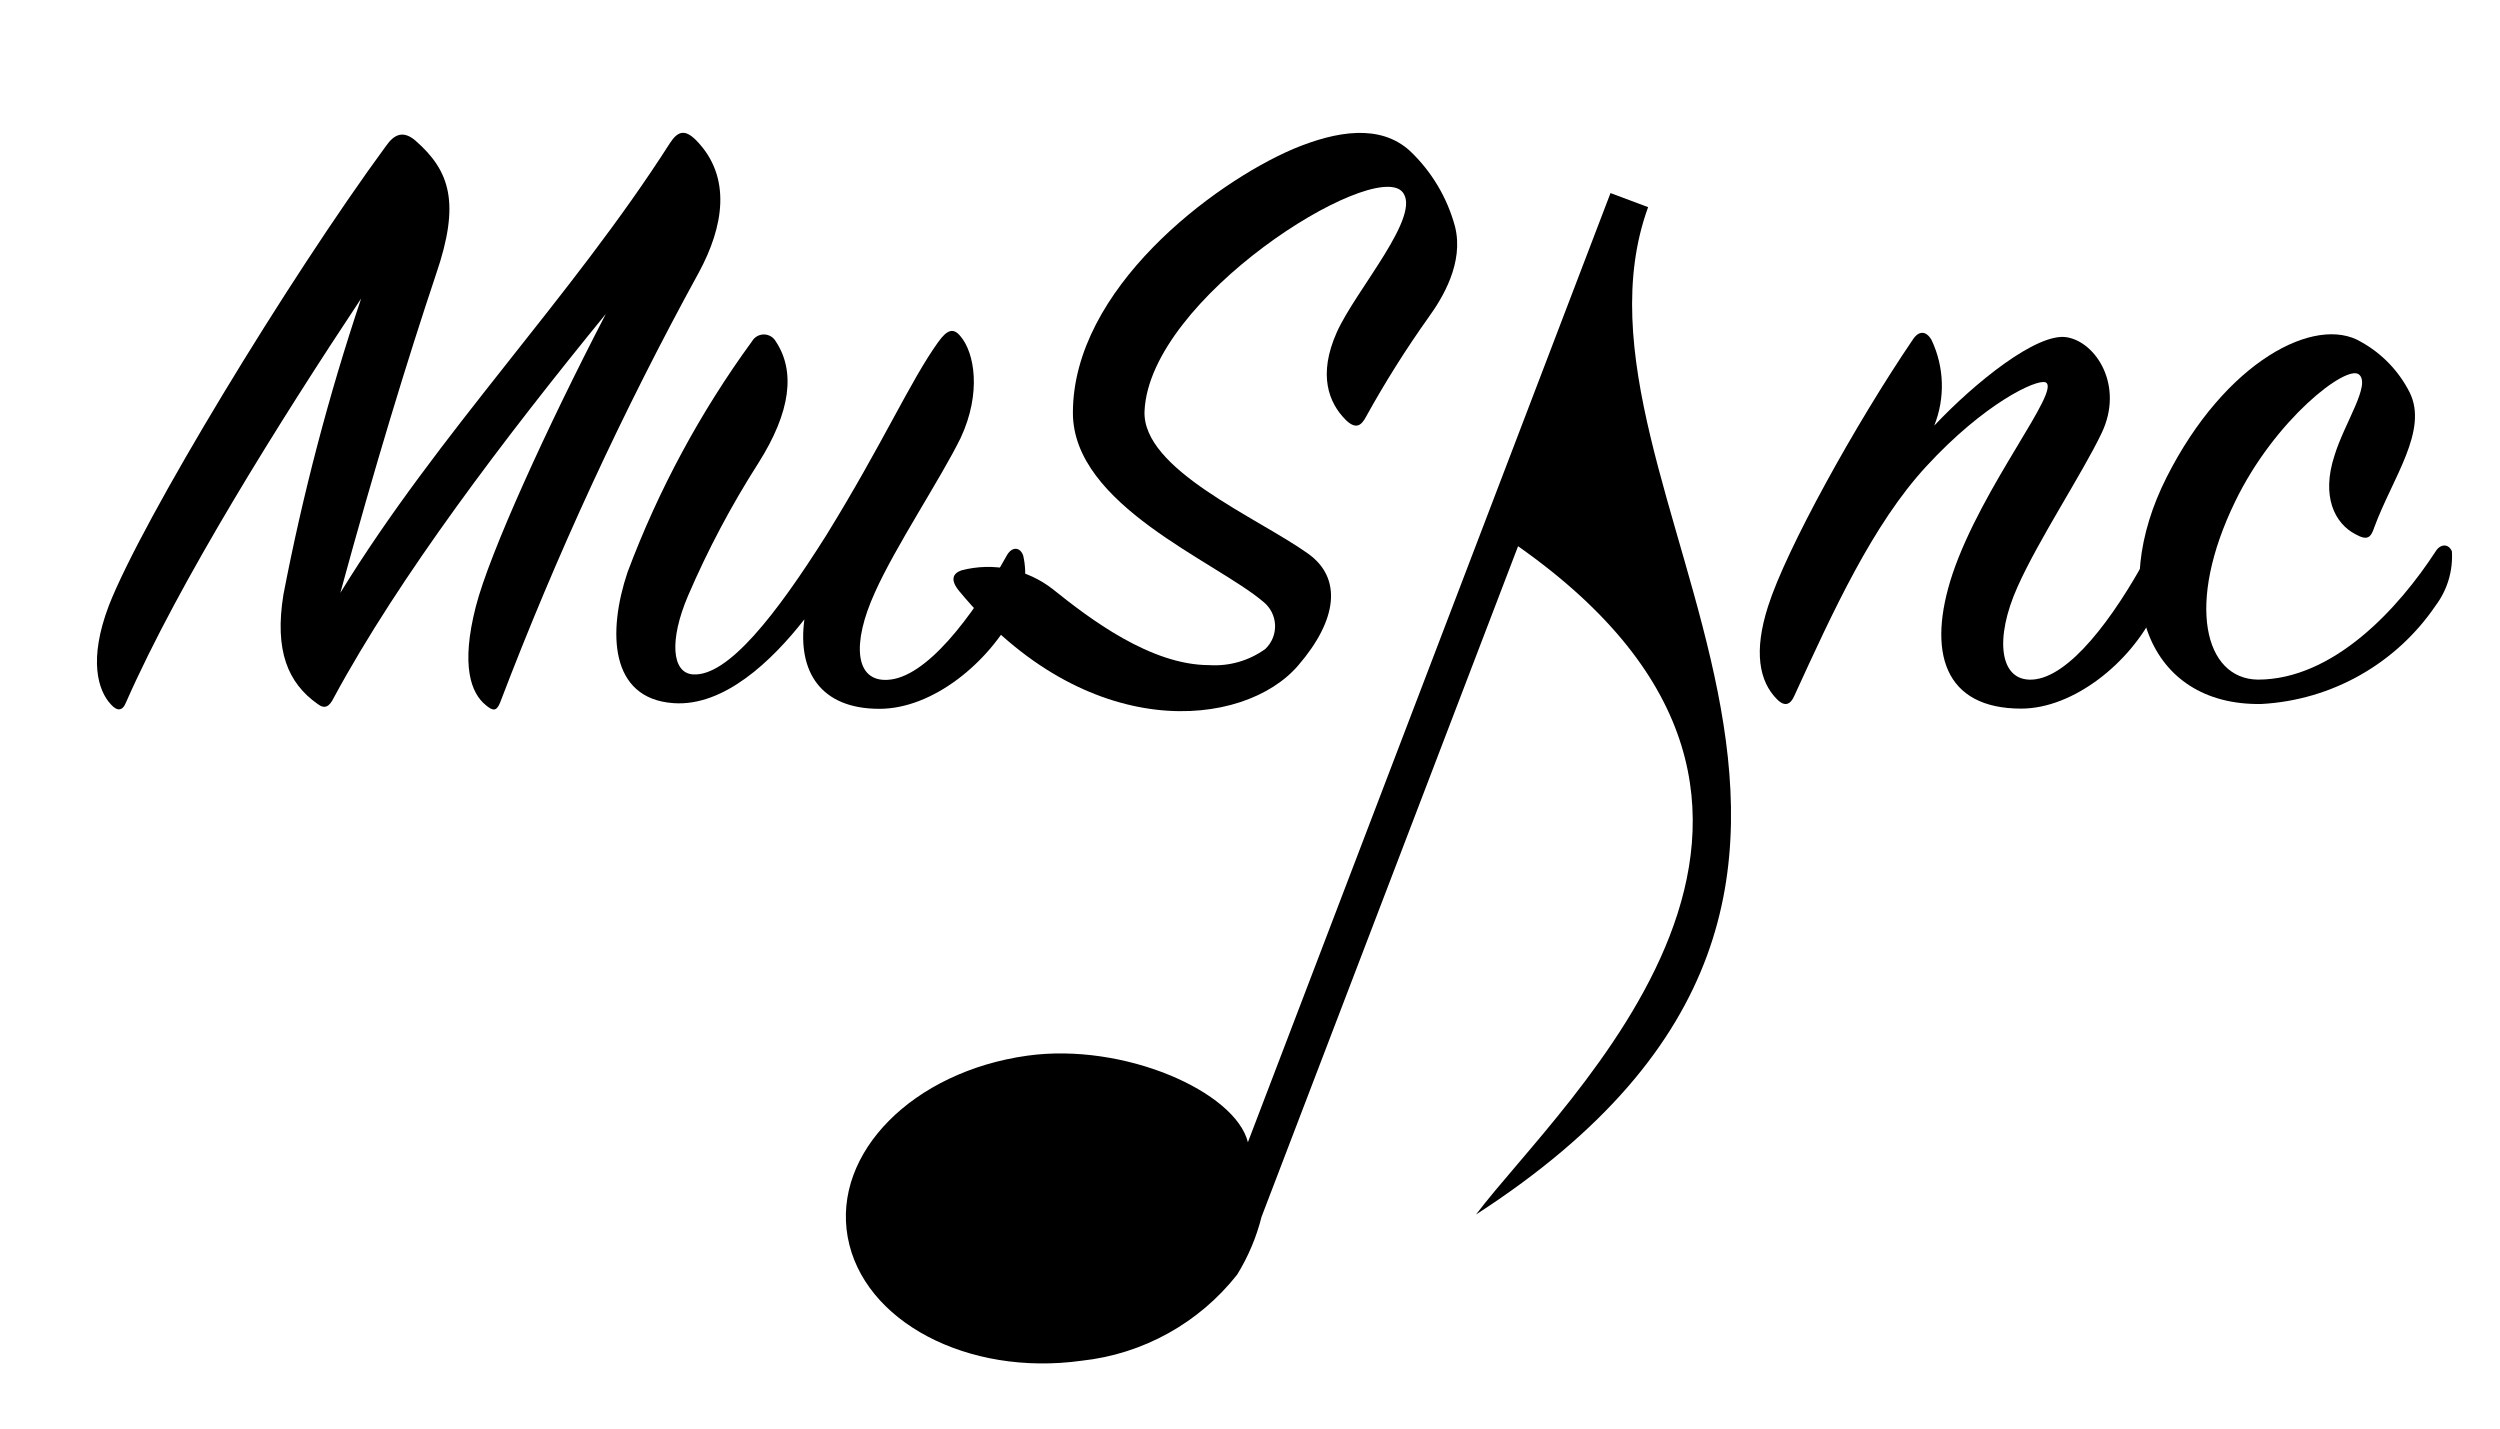
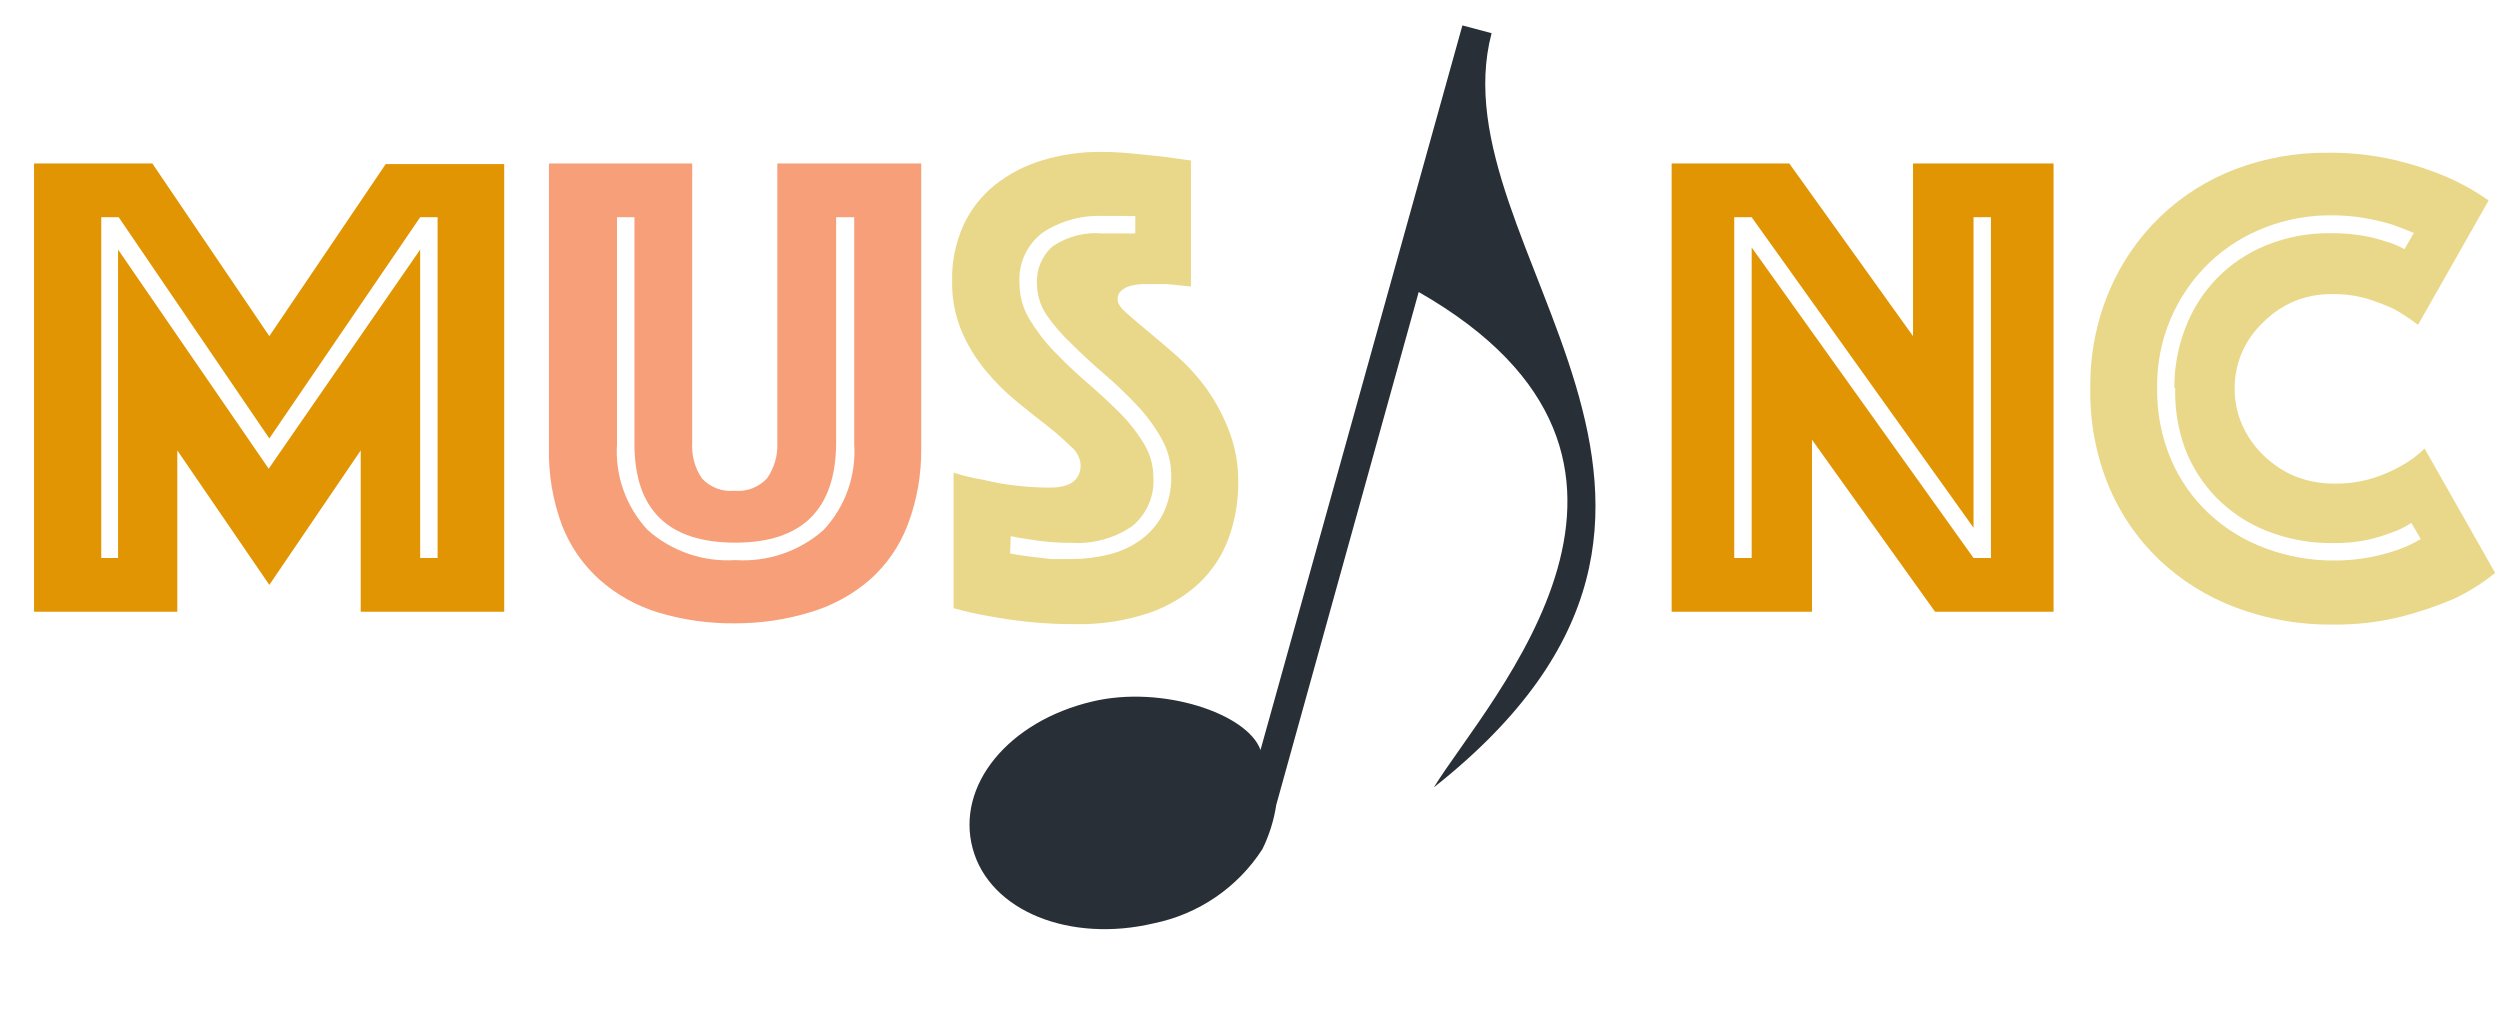
- <svg xmlns="http://www.w3.org/2000/svg" viewBox="0 0 119 68">
+ <svg xmlns="http://www.w3.org/2000/svg" viewBox="0 0 119 49">
+   <defs>
+     <style>
+             .cls-1{fill:#282f37;}.cls-2{fill:#e19503;}.cls-3{fill:#f79f79;}.cls-4{fill:#e9d88a;}
+         </style>
+   </defs>
  <g id="Note">
-     <path id="note-2" d="M76.66,9.19,59.4,54.37c-.6-2.41-5.9-4.76-10.5-4.12-5.44.76-9.27,4.62-8.55,8.63s5.7,6.65,11.14,5.89a10.91,10.91,0,0,0,7.4-4.1,9.81,9.81,0,0,0,1.16-2.75L72.26,26c17.81,12.53,2.09,26.37-2,31.81,24.66-15.94,3.28-34.45,8.19-47.95Z" data-name="note" />
+     <path id="Croche" d="M69.61,1.21,60,35.7c-.61-1.73-4.68-3.1-8-2.31-4,.94-6.51,4-5.7,7s4.66,4.5,8.62,3.56a8.07,8.07,0,0,0,5.17-3.53,7.26,7.26,0,0,0,.66-2.11L67.53,13.9c14,8,3.37,19.29.72,23.58C85.31,24,68.28,11.87,71,1.58Z" class="cls-1" />
  </g>
  <g id="Text">
-     <path d="M6,33.43c-.17.43-.43.43-.73.09-.6-.65-1.07-2.11-.09-4.69,1.59-4.08,8.56-15.57,13.2-21.89.39-.56.82-.73,1.38-.26,1.68,1.46,2.15,3,1,6.36-1.38,4.13-2.92,9.16-4.56,15.18,4.69-7.65,11-14.06,15.69-21.41.39-.6.73-.65,1.25-.13,1.72,1.76,1.29,4.13.13,6.28a164.23,164.23,0,0,0-9.46,20.47c-.17.43-.34.43-.69.13-.69-.56-1.2-1.85-.47-4.69.65-2.54,3.4-8.56,6.19-13.93C24,20.87,19,27.45,15.89,33.21c-.21.43-.43.56-.77.3-1.42-1-2.06-2.54-1.63-5.2a109.44,109.44,0,0,1,3.7-14.1C13.35,20,8.54,27.66,6,33.43Z" />
-     <path d="M32.06,33.47c-3.05-.21-3.14-3.4-2.19-6.23a46.13,46.13,0,0,1,5.93-11,.65.65,0,0,1,1.12,0c.95,1.42.73,3.35-.82,5.8a44.08,44.08,0,0,0-3.35,6.32c-.9,2.11-.77,3.66.22,3.74,1.68.13,4-2.88,6.36-6.62,2.71-4.39,4-7.35,5.33-9.2.43-.6.73-.69,1.07-.26.65.77,1,2.67,0,4.82-.95,1.94-3.1,5.16-4.08,7.35-1.12,2.45-.95,4.26.6,4.17,1.81-.09,4-2.92,5.68-5.93.22-.39.6-.43.77,0a3.74,3.74,0,0,1-.39,2.71c-1.25,2.41-3.91,4.6-6.45,4.6-2.79,0-3.91-1.76-3.57-4.26C36.75,31.45,34.47,33.64,32.06,33.47Z" />
-     <path d="M50.12,28.05c1.72,1.38,4.64,3.61,7.44,3.61a4.1,4.1,0,0,0,2.67-.77,1.49,1.49,0,0,0-.09-2.24c-2.28-1.94-9.07-4.6-9.07-9,0-5.89,6.66-10.92,10.49-12.56,2.06-.86,4.13-1.2,5.55.09a7.73,7.73,0,0,1,2.15,3.61c.43,1.72-.6,3.4-1.25,4.3a49.36,49.36,0,0,0-3,4.77c-.21.39-.47.6-.95.13-.82-.82-1.33-2.15-.43-4.17s4.13-5.63,3.1-6.71c-1.46-1.5-12,5.07-12.25,10.45-.13,2.79,5.37,5.07,7.78,6.79,1.63,1.16,1.42,3.14-.47,5.33-2.58,3-10.06,3.78-16.12-3.53-.47-.56-.3-.86.09-1A5,5,0,0,1,50.12,28.05Z" />
-     <path d="M98.36,16.05c1.42.22,2.75,2.32,1.68,4.56-.9,1.89-3,5.07-4,7.31-1.12,2.49-.86,4.51.69,4.43,1.76-.09,3.87-2.92,5.5-5.93.22-.39.52-.39.73,0s.21,1.46-.39,2.71c-1.16,2.41-3.87,4.6-6.36,4.6-3.66,0-4.51-2.67-3.27-6.41,1.42-4.21,5.2-8.77,4.43-9.12-.43-.17-2.92,1-5.68,4-2.54,2.75-4.43,6.88-6.28,10.92-.17.39-.43.56-.82.17-.86-.86-1.12-2.28-.43-4.43.86-2.71,4.17-8.69,6.88-12.68.3-.47.65-.43.9,0a5.1,5.1,0,0,1,.13,4.08C94,18.21,96.95,15.84,98.36,16.05Z" />
-     <path d="M114.7,18.68c.9,1.81-.82,4.08-1.68,6.41-.17.52-.34.65-.9.34-1-.52-1.63-1.81-1-3.74.47-1.55,1.76-3.4,1.16-3.87s-4,2.15-5.89,6.06c-2.36,4.86-1.46,8.43,1.08,8.47,3.61,0,6.71-3.4,8.47-6.11.21-.34.6-.39.77,0a3.9,3.9,0,0,1-.77,2.58,10.73,10.73,0,0,1-8.3,4.69c-5.46.09-7.31-5.25-4.51-10.79s7.09-7.74,9.25-6.45A5.68,5.68,0,0,1,114.7,18.68Z" />
+     <path id="M" d="M1.62,7.78H7.25L12.82,16l5.54-8.19H24V29.12H17.17V21.44l-4.35,6.4-4.38-6.4v7.68H1.62Zm4,18.78V11.88l7.17,10.43L20,11.88V26.56h.83V10.34H20L12.82,20.87,5.65,10.34H4.82V26.56Z" class="cls-2" />
+     <path id="U" d="M35,29.67a12.17,12.17,0,0,1-3.65-.51,7.51,7.51,0,0,1-2.78-1.54A6.73,6.73,0,0,1,26.75,25a9.92,9.92,0,0,1-.62-3.68V7.78h6.82V21.06a2.72,2.72,0,0,0,.46,1.71,1.85,1.85,0,0,0,1.55.59,1.86,1.86,0,0,0,1.55-.59A2.73,2.73,0,0,0,37,21.06V7.78h6.85V21.35A9.92,9.92,0,0,1,43.2,25a6.65,6.65,0,0,1-1.79,2.59,7.67,7.67,0,0,1-2.8,1.54A12.17,12.17,0,0,1,35,29.67Zm0-3.84q-4.8,0-4.8-4.7V10.34h-.83V21.12a5.49,5.49,0,0,0,1.46,4.11A5.72,5.72,0,0,0,35,26.66a5.78,5.78,0,0,0,4.19-1.42,5.46,5.46,0,0,0,1.47-4.11V10.34h-.86V21.12Q39.76,25.83,35,25.83Z" class="cls-3" />
+     <path id="S" d="M45.39,22.5a10.52,10.52,0,0,0,1.47.35,11.6,11.6,0,0,0,1.46.26,14.09,14.09,0,0,0,1.65.1q1.47,0,1.47-1.09a1.22,1.22,0,0,0-.45-.85,13.53,13.53,0,0,0-1.14-1q-.69-.53-1.47-1.17a10.62,10.62,0,0,1-1.47-1.47,7.67,7.67,0,0,1-1.14-1.87,6,6,0,0,1-.45-2.38,6.15,6.15,0,0,1,.54-2.66,5.35,5.35,0,0,1,1.5-1.92,6.77,6.77,0,0,1,2.26-1.17,9.33,9.33,0,0,1,2.77-.4,14.84,14.84,0,0,1,1.54.08l1.38.14,1.38.19v6l-.58-.06-.58-.06c-.21,0-.44,0-.67,0l-.48,0a3,3,0,0,0-.54.08,1.11,1.11,0,0,0-.45.22.55.55,0,0,0-.19.45q0,.26.43.64t1.06.9q.62.51,1.38,1.18a9.54,9.54,0,0,1,1.38,1.54,9,9,0,0,1,1.06,2,6.56,6.56,0,0,1,.43,2.43,7.66,7.66,0,0,1-.45,2.64,5.62,5.62,0,0,1-1.39,2.14,6.66,6.66,0,0,1-2.42,1.44,10.35,10.35,0,0,1-3.49.53,21.25,21.25,0,0,1-2.26-.11q-1-.11-1.84-.27a15.49,15.49,0,0,1-1.7-.38Zm2.69,3.84q.45.1,1,.16l.94.11q.5,0,1,0a7.3,7.3,0,0,0,1.74-.21,4.39,4.39,0,0,0,1.52-.69,3.53,3.53,0,0,0,1.07-1.23,3.88,3.88,0,0,0,.4-1.84,3.56,3.56,0,0,0-.46-1.76,8.17,8.17,0,0,0-1.18-1.6,20.06,20.06,0,0,0-1.54-1.47q-.82-.7-1.54-1.42A8.78,8.78,0,0,1,49.82,15a2.71,2.71,0,0,1-.46-1.49,2.2,2.2,0,0,1,.74-1.78,3.64,3.64,0,0,1,2.37-.62l.53,0,.53,0a4.09,4.09,0,0,0,.51,0v-.83a3.85,3.85,0,0,1-.48,0l-.5,0-.56,0a4.85,4.85,0,0,0-2.85.78,2.78,2.78,0,0,0-1.12,2.45A3.24,3.24,0,0,0,49,15.19a8.45,8.45,0,0,0,1.18,1.54q.72.75,1.54,1.46t1.54,1.42a7.89,7.89,0,0,1,1.18,1.49,3.06,3.06,0,0,1,.46,1.6,2.77,2.77,0,0,1-1,2.34,4.59,4.59,0,0,1-2.86.8,11.29,11.29,0,0,1-2-.16q-.48-.06-.93-.16Z" class="cls-4" />
+     <path id="N" d="M79.57,7.78h5.6L91.06,16V7.78h6.69V29.12H92.11l-5.86-8.19v8.19H79.57Zm3.81,18.78V11.78L93.94,26.56h.83V10.34h-.83V25.12L83.38,10.34h-.83V26.56Z" class="cls-2" />
+     <path id="C" d="M99.5,18.47a11.49,11.49,0,0,1,.9-4.62,10.78,10.78,0,0,1,2.43-3.54,10.61,10.61,0,0,1,3.58-2.26,12.06,12.06,0,0,1,4.35-.78,13.61,13.61,0,0,1,3.25.35,15.42,15.42,0,0,1,2.45.8,11.55,11.55,0,0,1,2,1.12l-3.36,5.92a11.43,11.43,0,0,0-1.12-.74,10.88,10.88,0,0,0-1.3-.5A5.62,5.62,0,0,0,111,14a4.64,4.64,0,0,0-1.82.35,4.7,4.7,0,0,0-1.46,1,4.4,4.4,0,0,0-1,1.42,4.34,4.34,0,0,0-.35,1.74,4.19,4.19,0,0,0,.37,1.74,4.49,4.49,0,0,0,1,1.42,4.79,4.79,0,0,0,1.5,1,5,5,0,0,0,1.89.35,6,6,0,0,0,1.82-.26,6.69,6.69,0,0,0,1.34-.58,5,5,0,0,0,1.12-.83l3.36,5.92a9.53,9.53,0,0,1-2,1.25,17.41,17.41,0,0,1-2.46.83,12.84,12.84,0,0,1-3.3.38,12.68,12.68,0,0,1-4.61-.82,10.85,10.85,0,0,1-3.65-2.29,10.38,10.38,0,0,1-2.4-3.54A11.69,11.69,0,0,1,99.5,18.47Zm4,0a7.79,7.79,0,0,1,.53-2.88,7,7,0,0,1,1.49-2.34,6.92,6.92,0,0,1,2.34-1.57,7.87,7.87,0,0,1,3.07-.58,8.9,8.9,0,0,1,1.49.11,6.73,6.73,0,0,1,1.1.27,4.23,4.23,0,0,1,.93.38l.45-.77q-.51-.22-1.09-.42a12.35,12.35,0,0,0-1.25-.29,9.24,9.24,0,0,0-1.63-.13,8.57,8.57,0,0,0-3.12.58,8,8,0,0,0-2.62,1.65,8.09,8.09,0,0,0-2.51,6,8.4,8.4,0,0,0,.66,3.39,7.64,7.64,0,0,0,1.81,2.58,8,8,0,0,0,2.69,1.65,9.21,9.21,0,0,0,3.26.58,8.49,8.49,0,0,0,1.73-.16,10.33,10.33,0,0,0,1.31-.35,6.39,6.39,0,0,0,1.09-.51l-.45-.77a4,4,0,0,1-1,.48,7.18,7.18,0,0,1-1.15.34,7.58,7.58,0,0,1-1.57.14,8.29,8.29,0,0,1-3.17-.58,7,7,0,0,1-2.38-1.57,6.85,6.85,0,0,1-1.5-2.34A7.79,7.79,0,0,1,103.54,18.47Z" class="cls-4" />
  </g>
</svg>
